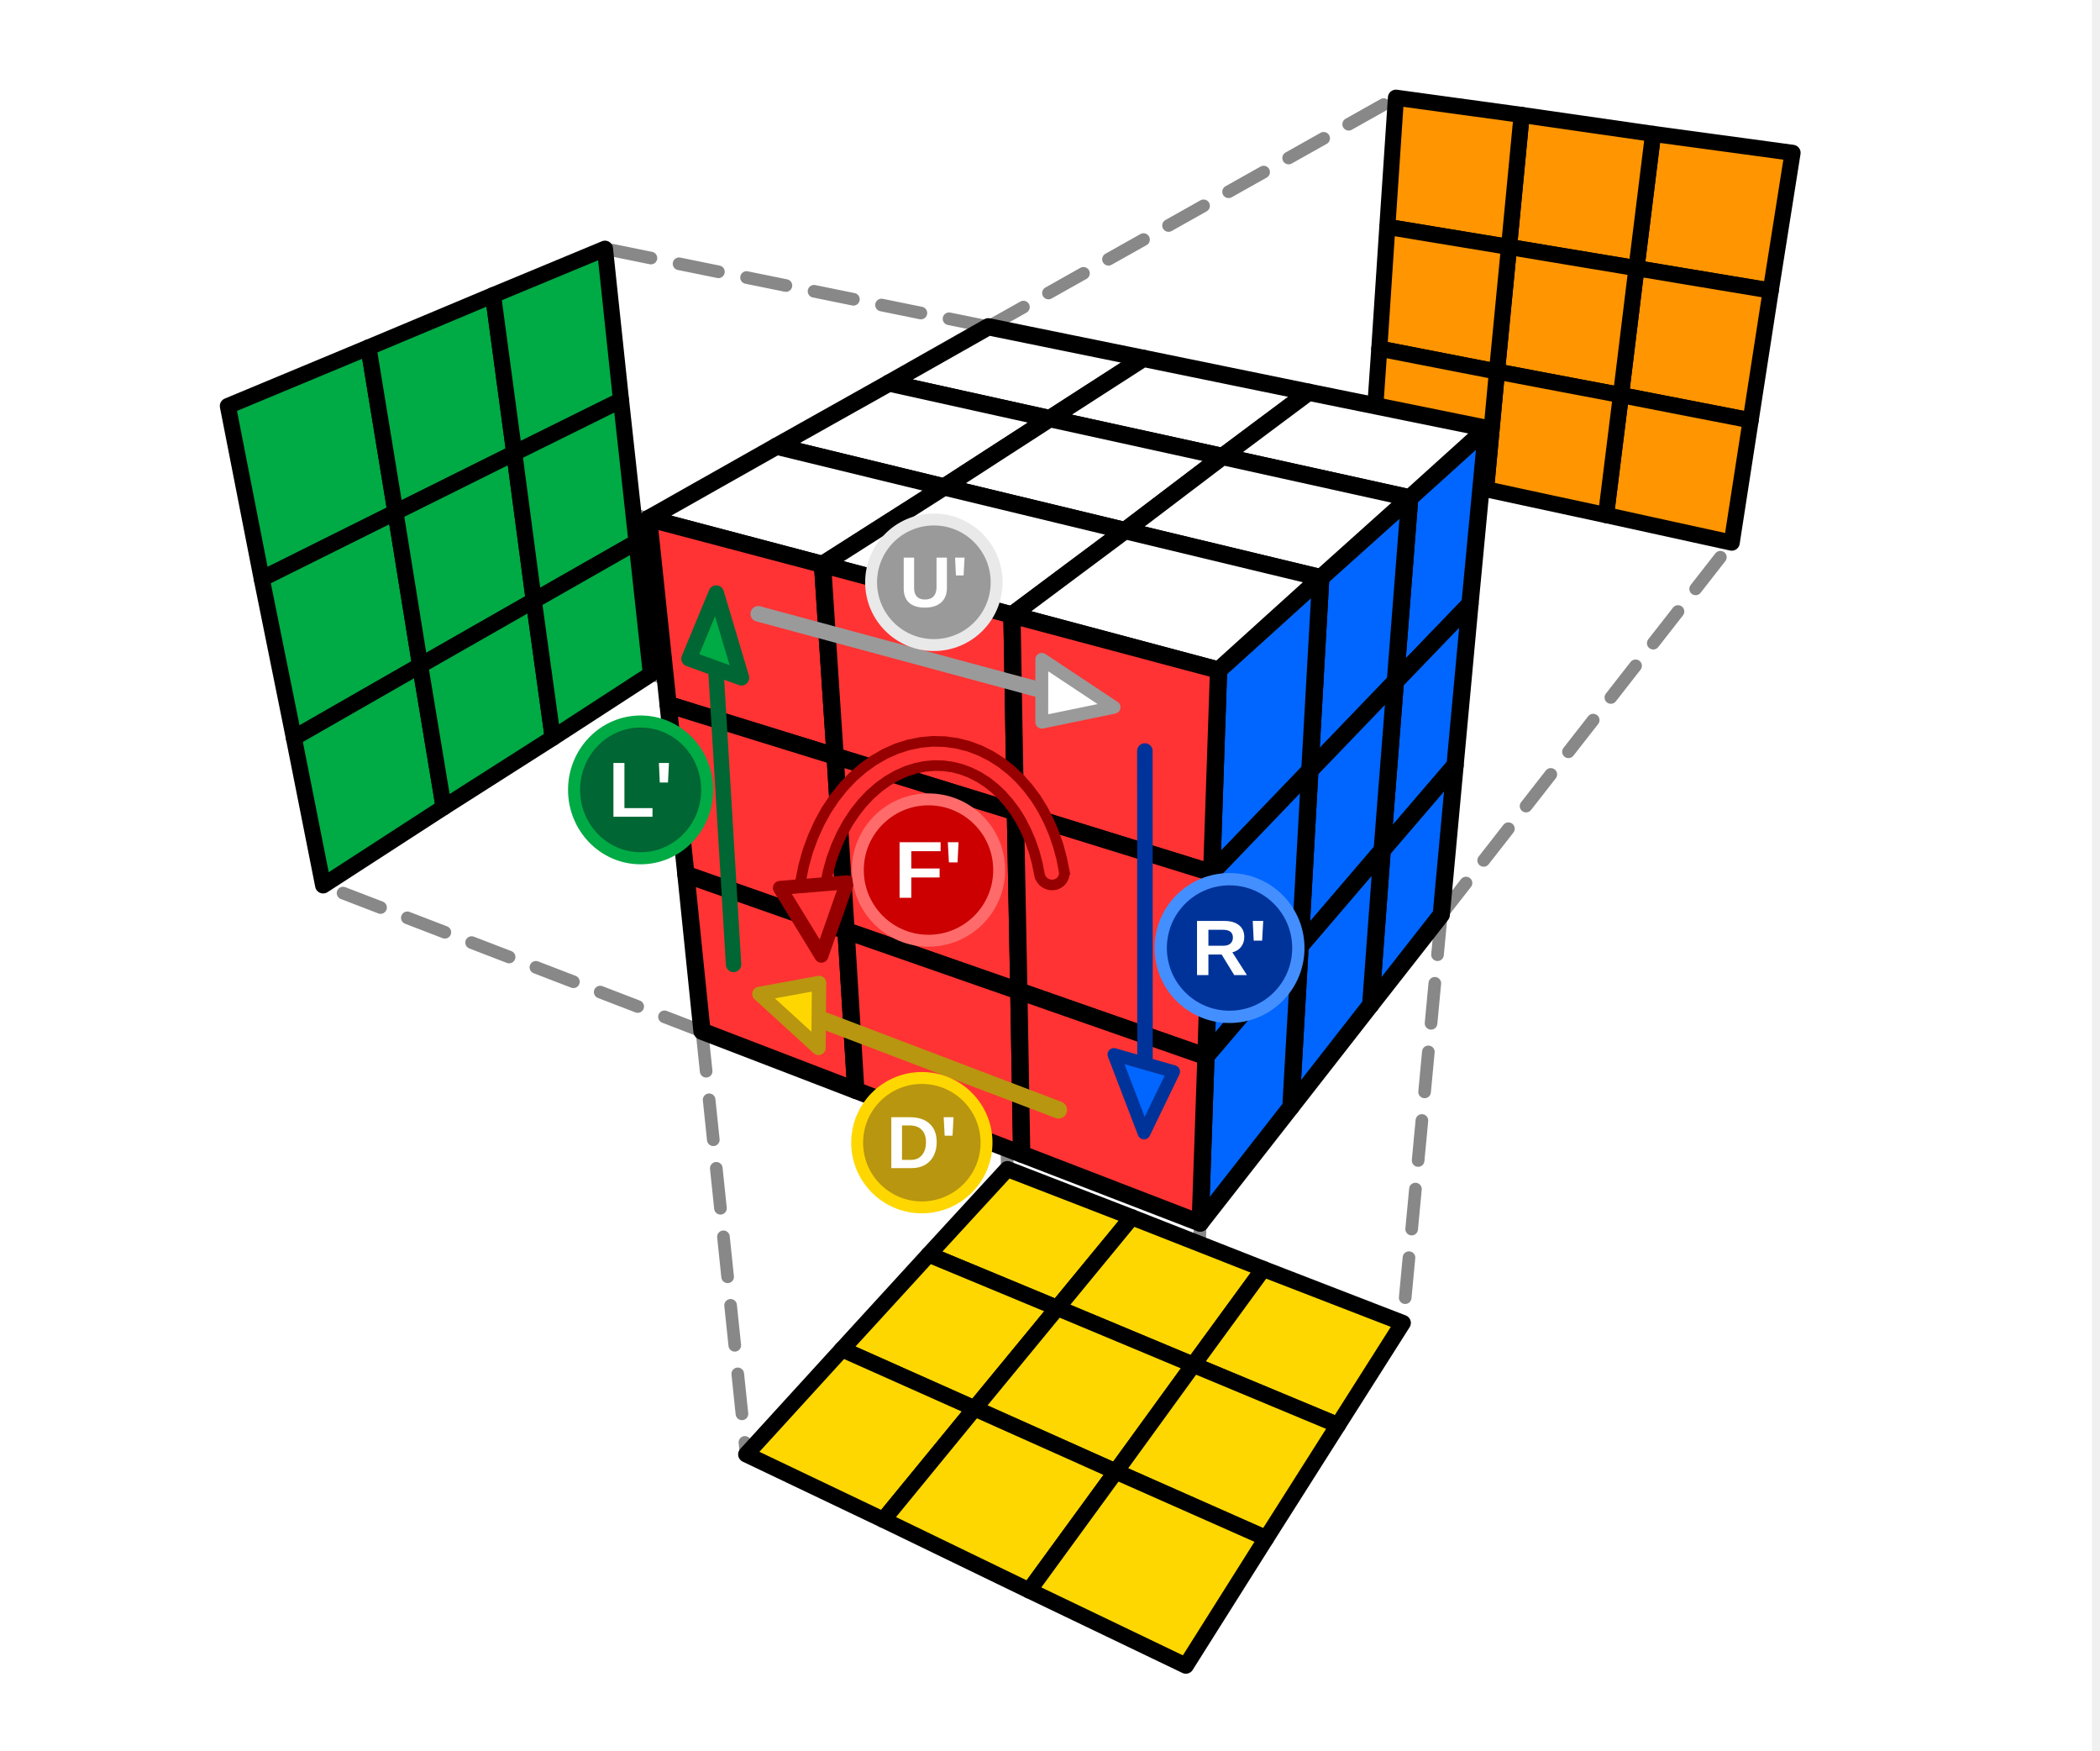
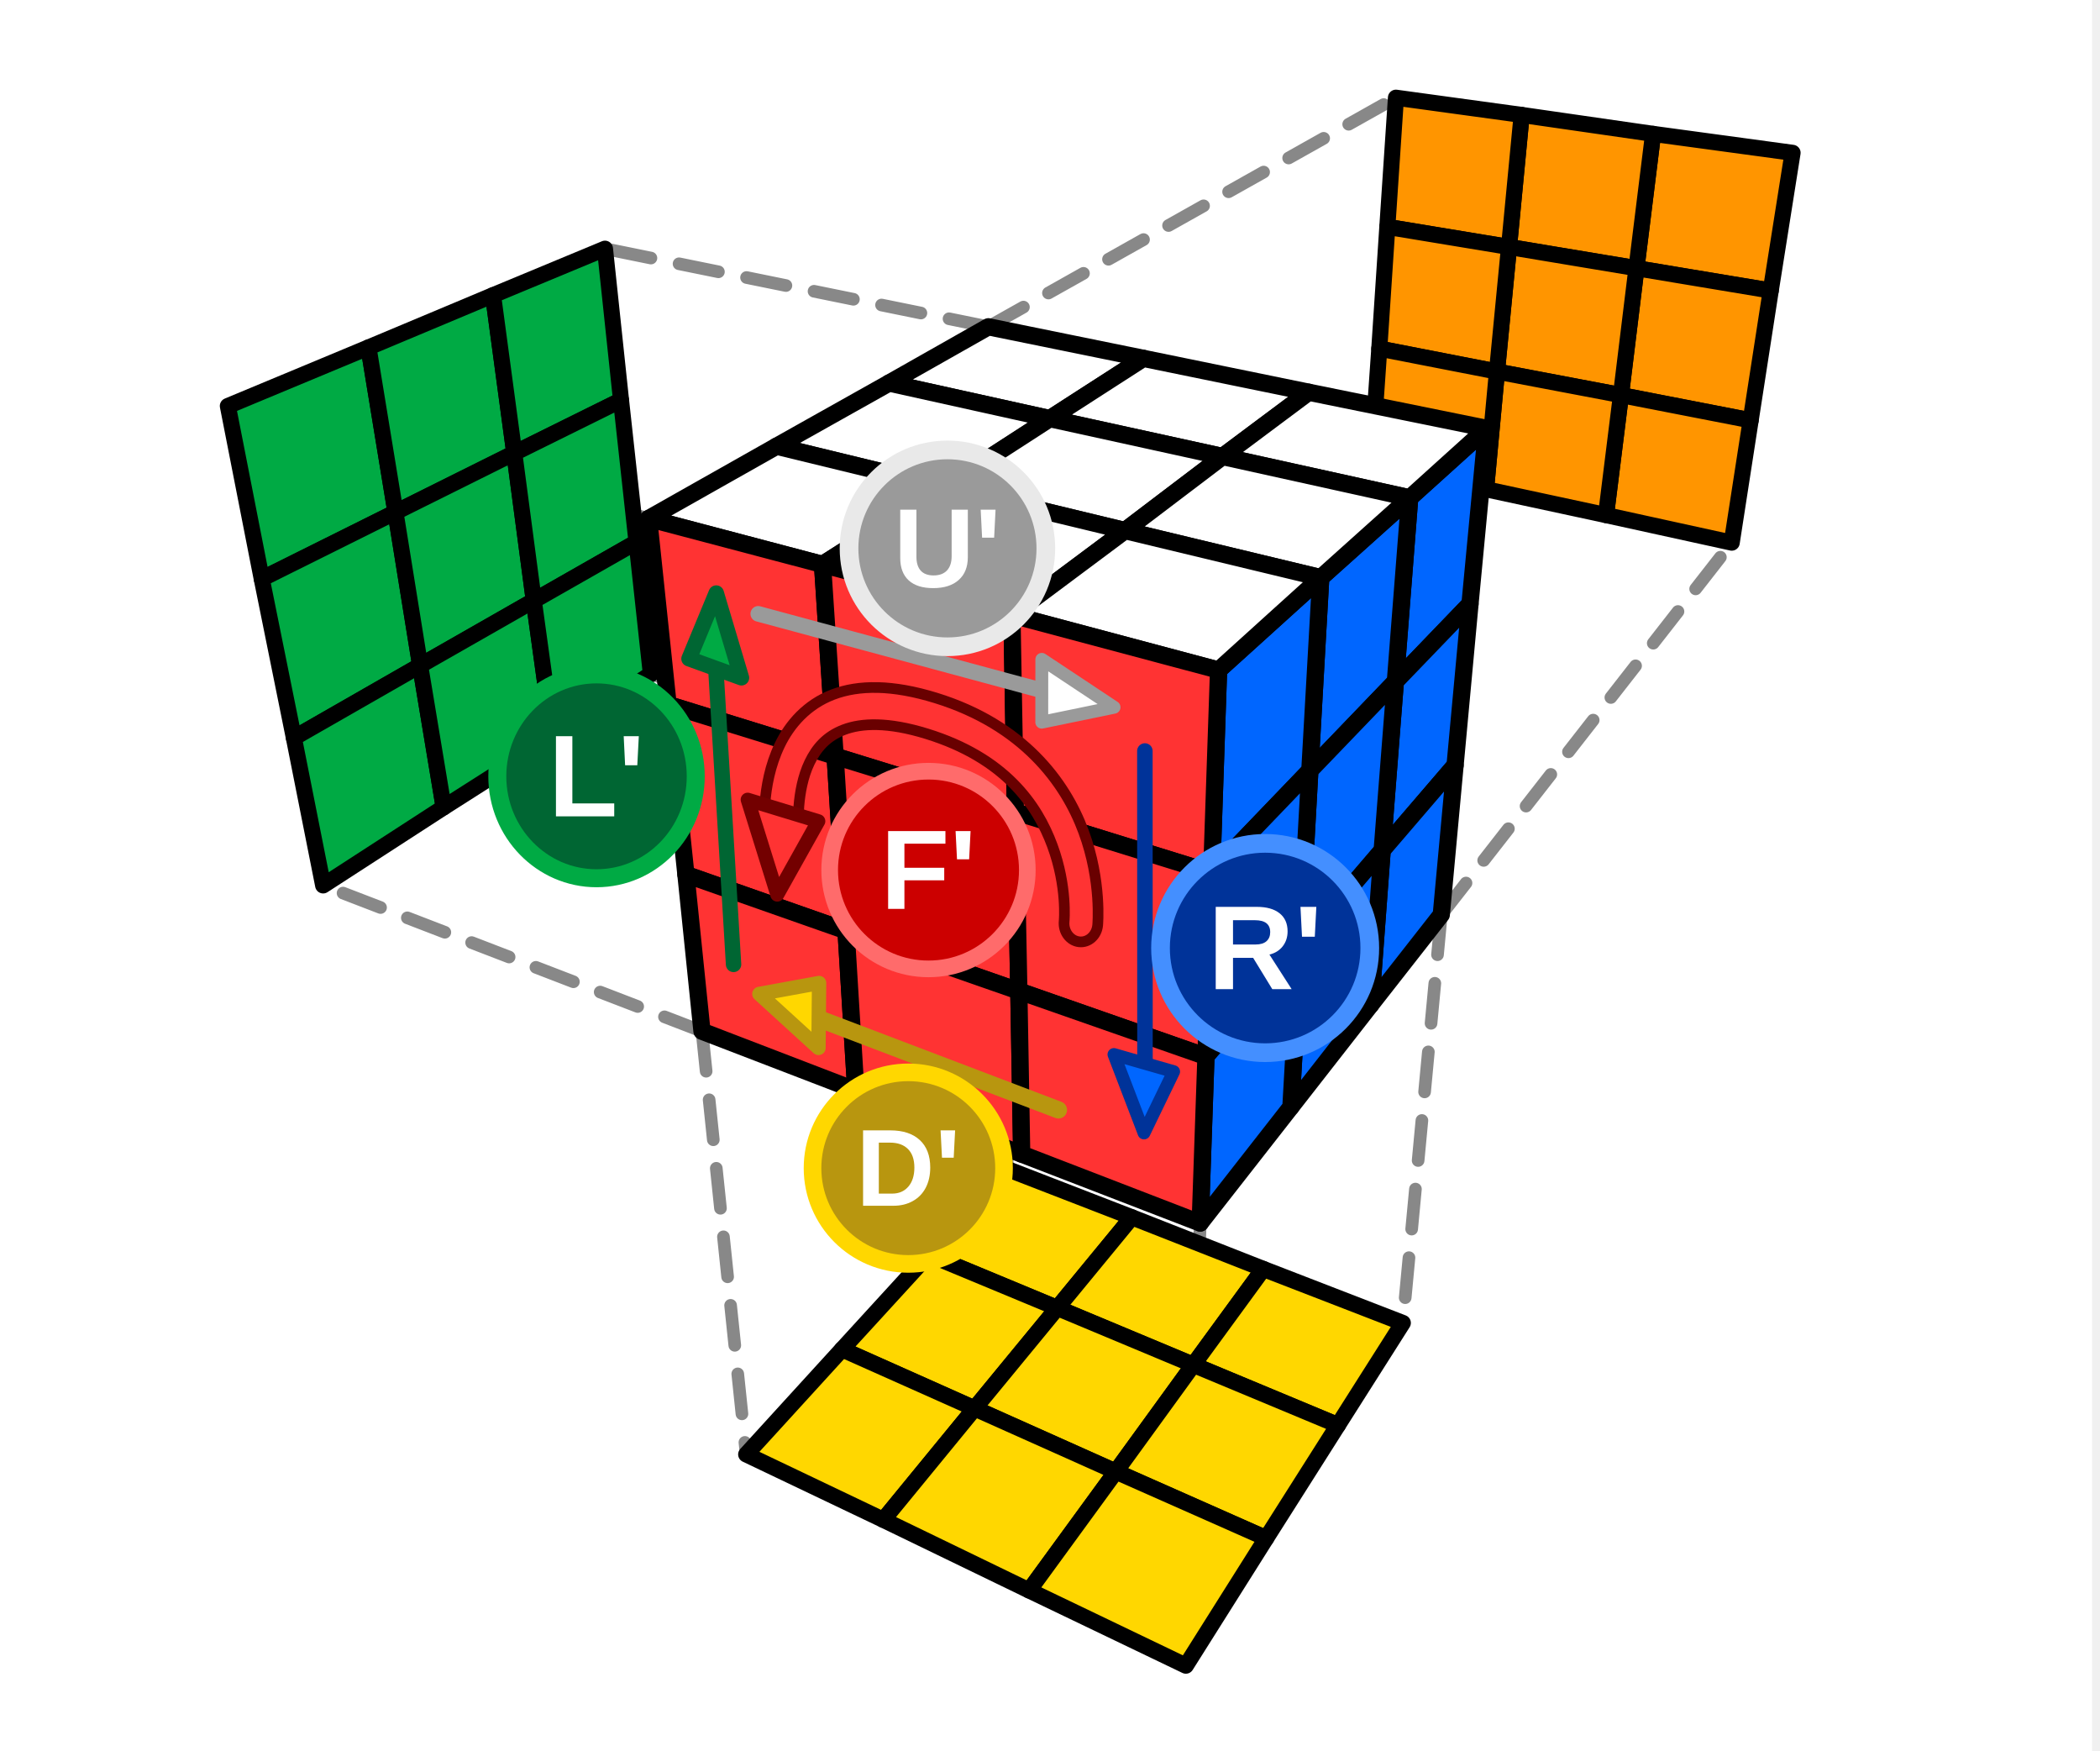
<svg xmlns="http://www.w3.org/2000/svg" width="300" height="250" viewBox="0 0 300 250" version="1.1" id="svg92">
  <defs id="defs92" />
  <rect style="fill:#ffffff;fill-opacity:1;stroke:none;stroke-width:1.724;stroke-dasharray:none;stroke-opacity:1" id="rect93" width="300.232" height="251.564" x="-1.371" y="-1.371" />
  <g transform="matrix(82,0,0,82,155.0582,105.2184)" style="stroke:#000000;stroke-width:0.028;stroke-linecap:round;stroke-linejoin:round" id="g66">
    <line x1="-0.761" y1="-0.38" x2="-1.494" y2="-0.576" stroke="#888888" stroke-width="0.022" stroke-dasharray="0.07, 0.05" stroke-linecap="round" id="line2" />
    <line x1="-0.169" y1="-0.714" x2="-0.837" y2="-0.85" stroke="#888888" stroke-width="0.022" stroke-dasharray="0.07, 0.05" stroke-linecap="round" id="line3" />
    <line x1="-0.668" y1="0.513" x2="-1.328" y2="0.259" stroke="#888888" stroke-width="0.022" stroke-dasharray="0.07, 0.05" stroke-linecap="round" id="line4" />
    <line x1="-0.151" y1="0.076" x2="-0.757" y2="-0.109" stroke="#888888" stroke-width="0.022" stroke-dasharray="0.07, 0.05" stroke-linecap="round" id="line5" />
    <line x1="-0.668" y1="0.513" x2="-0.591" y2="1.25" stroke="#888888" stroke-width="0.022" stroke-dasharray="0.07, 0.05" stroke-linecap="round" id="line6" />
    <line x1="0.2" y1="0.847" x2="0.175" y2="1.618" stroke="#888888" stroke-width="0.022" stroke-dasharray="0.07, 0.05" stroke-linecap="round" id="line7" />
    <line x1="-0.151" y1="0.076" x2="-0.136" y2="0.753" stroke="#888888" stroke-width="0.022" stroke-dasharray="0.07, 0.05" stroke-linecap="round" id="line8" />
    <line x1="0.62" y1="0.31" x2="0.553" y2="1.021" stroke="#888888" stroke-width="0.022" stroke-dasharray="0.07, 0.05" stroke-linecap="round" id="line9" />
    <line x1="-0.151" y1="0.076" x2="0.498" y2="-0.474" stroke="#888888" stroke-width="0.022" stroke-dasharray="0.07, 0.05" stroke-linecap="round" id="line10" />
    <line x1="0.62" y1="0.31" x2="1.126" y2="-0.338" stroke="#888888" stroke-width="0.022" stroke-dasharray="0.07, 0.05" stroke-linecap="round" id="line11" />
    <line x1="-0.169" y1="-0.714" x2="0.541" y2="-1.113" stroke="#888888" stroke-width="0.022" stroke-dasharray="0.07, 0.05" stroke-linecap="round" id="line12" />
    <line x1="0.699" y1="-0.537" x2="1.232" y2="-1.017" stroke="#888888" stroke-width="0.022" stroke-dasharray="0.07, 0.05" stroke-linecap="round" id="line13" />
    <polygon fill="#00aa44" stroke="#000000" points="-1.435,-0.275 -1.494,-0.576 -1.249,-0.678 -1.202,-0.391 " id="polygon13" />
    <polygon fill="#00aa44" stroke="#000000" points="-1.202,-0.391 -1.249,-0.678 -1.032,-0.769 -0.995,-0.494 " id="polygon14" />
    <polygon fill="#00aa44" stroke="#000000" points="-0.995,-0.494 -1.032,-0.769 -0.837,-0.85 -0.809,-0.586 " id="polygon15" />
    <polygon fill="#00aa44" stroke="#000000" points="-1.379,0.002 -1.435,-0.275 -1.202,-0.391 -1.159,-0.124 " id="polygon16" />
    <polygon fill="#00aa44" stroke="#000000" points="-1.159,-0.124 -1.202,-0.391 -0.995,-0.494 -0.961,-0.237 " id="polygon17" />
    <polygon fill="#00aa44" stroke="#000000" points="-0.961,-0.237 -0.995,-0.494 -0.809,-0.586 -0.782,-0.339 " id="polygon18" />
    <polygon fill="#00aa44" stroke="#000000" points="-1.328,0.259 -1.379,0.002 -1.159,-0.124 -1.118,0.123 " id="polygon19" />
    <polygon fill="#00aa44" stroke="#000000" points="-1.118,0.123 -1.159,-0.124 -0.961,-0.237 -0.928,0.002 " id="polygon20" />
    <polygon fill="#00aa44" stroke="#000000" points="-0.928,0.002 -0.961,-0.237 -0.782,-0.339 -0.757,-0.109 " id="polygon21" />
    <polygon fill="#ffd700" stroke="#000000" points="-0.273,0.902 -0.136,0.753 0.081,0.837 -0.049,0.995 " id="polygon22" />
    <polygon fill="#ffd700" stroke="#000000" points="-0.049,0.995 0.081,0.837 0.31,0.927 0.188,1.094 " id="polygon23" />
    <polygon fill="#ffd700" stroke="#000000" points="0.188,1.094 0.31,0.927 0.553,1.021 0.44,1.199 " id="polygon24" />
    <polygon fill="#ffd700" stroke="#000000" points="-0.424,1.067 -0.273,0.902 -0.049,0.995 -0.193,1.17 " id="polygon25" />
    <polygon fill="#ffd700" stroke="#000000" points="-0.193,1.17 -0.049,0.995 0.188,1.094 0.053,1.28 " id="polygon26" />
    <polygon fill="#ffd700" stroke="#000000" points="0.053,1.28 0.188,1.094 0.44,1.199 0.315,1.396 " id="polygon27" />
    <polygon fill="#ffd700" stroke="#000000" points="-0.591,1.25 -0.424,1.067 -0.193,1.17 -0.352,1.364 " id="polygon28" />
    <polygon fill="#ffd700" stroke="#000000" points="-0.352,1.364 -0.193,1.17 0.053,1.28 -0.098,1.487 " id="polygon29" />
    <polygon fill="#ffd700" stroke="#000000" points="-0.098,1.487 0.053,1.28 0.315,1.396 0.175,1.618 " id="polygon30" />
    <polygon fill="#ff9500" stroke="#000000" points="1.194,-0.777 1.232,-1.017 0.989,-1.05 0.96,-0.816 " id="polygon31" />
    <polygon fill="#ff9500" stroke="#000000" points="0.96,-0.816 0.989,-1.05 0.76,-1.083 0.738,-0.853 " id="polygon32" />
    <polygon fill="#ff9500" stroke="#000000" points="0.738,-0.853 0.76,-1.083 0.541,-1.113 0.526,-0.888 " id="polygon33" />
    <polygon fill="#ff9500" stroke="#000000" points="1.159,-0.551 1.194,-0.777 0.96,-0.816 0.933,-0.595 " id="polygon34" />
    <polygon fill="#ff9500" stroke="#000000" points="0.933,-0.595 0.96,-0.816 0.738,-0.853 0.717,-0.636 " id="polygon35" />
    <polygon fill="#ff9500" stroke="#000000" points="0.717,-0.636 0.738,-0.853 0.526,-0.888 0.512,-0.676 " id="polygon36" />
    <polygon fill="#ff9500" stroke="#000000" points="1.126,-0.338 1.159,-0.551 0.933,-0.595 0.907,-0.386 " id="polygon37" />
    <polygon fill="#ff9500" stroke="#000000" points="0.907,-0.386 0.933,-0.595 0.717,-0.636 0.698,-0.431 " id="polygon38" />
    <polygon fill="#ff9500" stroke="#000000" points="0.698,-0.431 0.717,-0.636 0.512,-0.676 0.498,-0.474 " id="polygon39" />
    <polygon fill="#0066ff" stroke="#000000" stroke-width="0.03" points="0.67,-0.231 0.699,-0.537 0.565,-0.416 0.54,-0.096 " id="polygon40" />
    <polygon fill="#0066ff" stroke="#000000" stroke-width="0.03" points="0.54,-0.096 0.565,-0.416 0.41,-0.277 0.391,0.059 " id="polygon41" />
    <polygon fill="#0066ff" stroke="#000000" stroke-width="0.03" points="0.391,0.059 0.41,-0.277 0.232,-0.116 0.22,0.237 " id="polygon42" />
    <polygon fill="#0066ff" stroke="#000000" stroke-width="0.03" points="0.644,0.05 0.67,-0.231 0.54,-0.096 0.517,0.198 " id="polygon43" />
    <polygon fill="#0066ff" stroke="#000000" stroke-width="0.03" points="0.517,0.198 0.54,-0.096 0.391,0.059 0.374,0.365 " id="polygon44" />
    <polygon fill="#0066ff" stroke="#000000" stroke-width="0.03" points="0.374,0.365 0.391,0.059 0.22,0.237 0.21,0.557 " id="polygon45" />
    <polygon fill="#0066ff" stroke="#000000" stroke-width="0.03" points="0.62,0.31 0.644,0.05 0.517,0.198 0.497,0.467 " id="polygon46" />
    <polygon fill="#0066ff" stroke="#000000" stroke-width="0.03" points="0.497,0.467 0.517,0.198 0.374,0.365 0.358,0.645 " id="polygon47" />
    <polygon fill="#0066ff" stroke="#000000" stroke-width="0.03" points="0.358,0.645 0.374,0.365 0.21,0.557 0.2,0.847 " id="polygon48" />
    <polygon fill="#ffffff" stroke="#000000" stroke-width="0.03" points="-0.342,-0.616 -0.169,-0.714 0.101,-0.659 -0.062,-0.554 " id="polygon49" />
    <polygon fill="#ffffff" stroke="#000000" stroke-width="0.03" points="-0.062,-0.554 0.101,-0.659 0.389,-0.6 0.239,-0.488 " id="polygon50" />
    <polygon fill="#ffffff" stroke="#000000" stroke-width="0.03" points="0.239,-0.488 0.389,-0.6 0.699,-0.537 0.565,-0.416 " id="polygon51" />
    <polygon fill="#ffffff" stroke="#000000" stroke-width="0.03" points="-0.538,-0.506 -0.342,-0.616 -0.062,-0.554 -0.246,-0.435 " id="polygon52" />
    <polygon fill="#ffffff" stroke="#000000" stroke-width="0.03" points="-0.246,-0.435 -0.062,-0.554 0.239,-0.488 0.069,-0.359 " id="polygon53" />
    <polygon fill="#ffffff" stroke="#000000" stroke-width="0.03" points="0.069,-0.359 0.239,-0.488 0.565,-0.416 0.41,-0.277 " id="polygon54" />
    <polygon fill="#ffffff" stroke="#000000" stroke-width="0.03" points="-0.761,-0.38 -0.538,-0.506 -0.246,-0.435 -0.458,-0.3 " id="polygon55" />
    <polygon fill="#ffffff" stroke="#000000" stroke-width="0.03" points="-0.458,-0.3 -0.246,-0.435 0.069,-0.359 -0.128,-0.212 " id="polygon56" />
    <polygon fill="#ffffff" stroke="#000000" stroke-width="0.03" points="-0.128,-0.212 0.069,-0.359 0.41,-0.277 0.232,-0.116 " id="polygon57" />
    <polygon fill="#ff3333" stroke="#000000" stroke-width="0.03" points="-0.727,-0.056 -0.761,-0.38 -0.458,-0.3 -0.436,0.034 " id="polygon58" />
    <polygon fill="#ff3333" stroke="#000000" stroke-width="0.03" points="-0.436,0.034 -0.458,-0.3 -0.128,-0.212 -0.122,0.131 " id="polygon59" />
    <polygon fill="#ff3333" stroke="#000000" stroke-width="0.03" points="-0.122,0.131 -0.128,-0.212 0.232,-0.116 0.22,0.237 " id="polygon60" />
    <polygon fill="#ff3333" stroke="#000000" stroke-width="0.03" points="-0.696,0.24 -0.727,-0.056 -0.436,0.034 -0.417,0.338 " id="polygon61" />
    <polygon fill="#ff3333" stroke="#000000" stroke-width="0.03" points="-0.417,0.338 -0.436,0.034 -0.122,0.131 -0.116,0.443 " id="polygon62" />
    <polygon fill="#ff3333" stroke="#000000" stroke-width="0.03" points="-0.116,0.443 -0.122,0.131 0.22,0.237 0.21,0.557 " id="polygon63" />
    <polygon fill="#ff3333" stroke="#000000" stroke-width="0.03" points="-0.668,0.513 -0.696,0.24 -0.417,0.338 -0.4,0.616 " id="polygon64" />
    <polygon fill="#ff3333" stroke="#000000" stroke-width="0.03" points="-0.4,0.616 -0.417,0.338 -0.116,0.443 -0.111,0.727 " id="polygon65" />
    <polygon fill="#ff3333" stroke="#000000" stroke-width="0.03" points="-0.111,0.727 -0.116,0.443 0.21,0.557 0.2,0.847 " id="polygon66" />
    <path style="fill:#595959;fill-opacity:1;stroke:#b8960f;stroke-width:0.03;stroke-dasharray:none;stroke-opacity:1" d="M -0.047,0.65 -0.528,0.467" id="path1-5" />
    <path id="polygon68-6" style="fill:#ffd700;fill-opacity:1;stroke:#b8960f;stroke-width:0.025;stroke-dasharray:none;stroke-opacity:1" d="m -0.465,0.542 0.001,-0.113 -0.104,0.019 z" />
  </g>
  <path style="fill:#595959;fill-opacity:1;stroke:#9a9a9a;stroke-width:2.227;stroke-linecap:round;stroke-dasharray:none;stroke-opacity:1" d="m 153.085,99.752 -44.763,-12.083" id="path1" />
  <path id="polygon68" style="fill:#ffffff;fill-opacity:1;stroke:#9a9a9a;stroke-width:1.838;stroke-linecap:round;stroke-linejoin:round;stroke-dasharray:none;stroke-opacity:1" d="m 148.823,103.142 0.009,-8.971 10.318,6.842 z" />
  <path style="fill:#595959;fill-opacity:1;stroke:#003399;stroke-width:2.215;stroke-linecap:round;stroke-dasharray:none;stroke-opacity:1" d="m 163.57,154.258 -0.016,-46.999" id="path1-6" />
  <path id="polygon68-75" style="fill:#0066ff;fill-opacity:1;stroke:#003399;stroke-width:1.827;stroke-linecap:round;stroke-linejoin:round;stroke-dasharray:none;stroke-opacity:1" d="m 159.132,150.602 8.533,2.448 -4.236,8.765 z" />
  <path style="fill:#595959;fill-opacity:1;stroke:#006633;stroke-width:2.2;stroke-linecap:round;stroke-dasharray:none;stroke-opacity:1" d="m 104.794,137.739 -2.487,-41.428" id="path1-6-9" />
  <path id="polygon68-75-1" style="fill:#00aa44;fill-opacity:1;stroke:#006633;stroke-width:2.212;stroke-linecap:round;stroke-linejoin:round;stroke-dasharray:none;stroke-opacity:1" d="m 98.434,94.082 7.488,2.717 L 102.32,84.706 Z" />
-   <path style="baseline-shift:baseline;display:inline;overflow:visible;opacity:1;fill:#ff3333;fill-opacity:1;stroke:#960000;stroke-width:1.516;stroke-linecap:round;stroke-dasharray:none;stroke-opacity:1;enable-background:accumulate;stop-color:#000000;stop-opacity:1" d="m 152.017,124.374 -0.364,-1.817 -0.495,-1.837 -0.625,-1.791 -0.739,-1.71 -0.846,-1.639 -0.97,-1.562 -1.082,-1.446 -1.184,-1.348 -1.286,-1.218 -1.387,-1.092 -1.473,-0.934 -1.548,-0.778 -1.619,-0.613 -1.675,-0.425 -1.709,-0.241 -1.74,-0.047 -1.755,0.157 -1.729,0.354 -1.71,0.547 -1.677,0.749 -1.609,0.929 -1.537,1.101 -1.466,1.282 -1.365,1.442 -1.253,1.584 -1.147,1.728 -1.009,1.846 -0.88,1.949 -0.746,2.036 -0.59,2.117 -0.434,2.171 -0.275,2.142 a 1.79,1.72 17.844 0 0 1.549,1.961 1.79,1.72 17.844 0 0 1.991,-1.457 l 0.26,-2.029 0.386,-1.937 0.522,-1.872 0.658,-1.8 0.778,-1.721 0.881,-1.61 0.991,-1.492 1.073,-1.358 1.152,-1.218 1.22,-1.067 1.264,-0.906 1.304,-0.753 1.332,-0.594 1.336,-0.428 1.34,-0.274 1.338,-0.12 1.317,0.036 1.302,0.184 1.272,0.322 1.242,0.471 1.213,0.61 1.158,0.733 1.107,0.873 1.044,0.988 0.98,1.118 0.905,1.208 0.815,1.315 0.726,1.406 0.642,1.487 0.543,1.556 0.433,1.608 0.342,1.707 a 1.79,1.72 17.844 0 0 2.09,1.411 1.79,1.72 17.844 0 0 1.411,-1.992 z" id="path70" />
-   <path id="polygon68-75-1-7" style="fill:#ff3333;fill-opacity:1;stroke:#960000;stroke-width:2;stroke-linecap:round;stroke-linejoin:round;stroke-dasharray:none;stroke-opacity:1" d="m 121.023,126.011 -9.608,0.803 5.926,9.683 z" />
-   <circle cx="133.41" cy="83.163" fill="#555555" stroke="#ffffff" stroke-width="1.601" id="circle68" r="8.966" style="fill:#9a9a9a;fill-opacity:1;stroke-width:1.701;stroke-dasharray:none;stroke:#e9e9e9;stroke-opacity:1" />
-   <circle cx="175.648" cy="135.398" r="9.831" fill="#003399" stroke="#ffffff" stroke-width="1.756" id="circle67" style="fill:#003399;fill-opacity:1;stroke-width:1.756;stroke-dasharray:none;stroke:#448fff;stroke-opacity:1" />
-   <text x="175.648" y="139.26" text-anchor="middle" font-family="Arial, sans-serif" font-size="11.236px" font-weight="bold" fill="#ffffff" id="text67" style="stroke-width:0.702">R'</text>
-   <text x="133.41" y="86.686" text-anchor="middle" font-family="Arial, sans-serif" font-size="10.247px" font-weight="bold" fill="#ffffff" id="text68" style="stroke-width:0.64">U'</text>
-   <circle cx="132.643" cy="124.261" r="10.094" fill="#cc0000" stroke="#ffffff" stroke-width="2.815" id="circle69" style="stroke-width:1.7;stroke-dasharray:none;stroke:#ff6b6b;stroke-opacity:1" />
-   <text x="132.643" y="128.227" text-anchor="middle" font-family="Arial, sans-serif" font-size="11.536px" font-weight="bold" fill="#ffffff" id="text69" style="stroke-width:0.721">F'</text>
-   <ellipse cx="91.519" cy="112.813" fill="#006633" stroke="#ffffff" stroke-width="3.224" id="circle70" rx="9.508" ry="9.765" style="stroke-width:1.724;stroke-dasharray:none;stroke:#00aa44;stroke-opacity:1" />
-   <text x="92.748" y="115.104" text-anchor="middle" font-family="Arial, sans-serif" font-size="11.012px" font-weight="bold" fill="#ffffff" id="text70" style="stroke-width:0.688" transform="scale(0.9867509,1.013427)">L'</text>
-   <circle cx="131.692" cy="163.199" r="9.241" fill="#b8960f" stroke="#ffffff" stroke-width="2.72" id="circle71" style="stroke-width:1.7;stroke-dasharray:none;stroke:#ffd700;stroke-opacity:1" />
-   <text x="131.692" y="166.829" text-anchor="middle" font-family="Arial, sans-serif" font-size="10.561px" font-weight="bold" fill="#ffffff" id="text71" style="stroke-width:0.66">D'</text>
+   <path style="baseline-shift:baseline;display:inline;overflow:visible;opacity:1;fill:#ff3333;fill-opacity:1;stroke:#690000;stroke-width:1.527;stroke-linecap:round;stroke-linejoin:round;stroke-dasharray:none;stroke-opacity:1;enable-background:accumulate;stop-color:#000000;stop-opacity:1" d="m 125.401,98.194 c -2.44,-0.058 -4.567,0.301 -6.423,1.008 -3.712,1.414 -6.165,4.252 -7.583,7.198 -2.836,5.893 -2.113,12.384 -2.113,12.384 a 2.409,2.655 0 0 0 2.643,2.37 2.409,2.655 0 0 0 2.148,-2.914 c 0,0 -0.377,-5.287 1.578,-9.351 0.978,-2.032 2.393,-3.716 4.898,-4.67 2.505,-0.954 6.268,-1.144 11.845,0.579 11.15,3.446 15.778,10.115 17.943,15.987 2.166,5.872 1.681,10.795 1.681,10.795 a 2.409,2.655 0 0 0 2.134,2.926 2.409,2.655 0 0 0 2.656,-2.352 c 0,0 0.616,-6.249 -2.01,-13.369 -2.626,-7.119 -8.683,-15.262 -21.104,-19.101 -3.104,-0.959 -5.856,-1.433 -8.296,-1.491 z" id="path2" />
+   <path id="polygon68-75-1-7" style="fill:#ff3333;fill-opacity:1;stroke:#730000;stroke-width:2;stroke-linecap:round;stroke-linejoin:round;stroke-dasharray:none;stroke-opacity:1" d="m 116.903,117.286 -10.093,-3.074 4.229,13.56 z" />
+   <circle cx="135.348" cy="78.316" fill="#555555" stroke="#ffffff" stroke-width="1.601" id="circle68" r="14.057" style="fill:#9a9a9a;fill-opacity:1;stroke:#e9e9e9;stroke-width:2.667;stroke-dasharray:none;stroke-opacity:1" />
+   <circle cx="180.737" cy="135.398" r="14.948" fill="#003399" stroke="#ffffff" stroke-width="1.756" id="circle67" style="fill:#003399;fill-opacity:1;stroke:#448fff;stroke-width:2.67;stroke-dasharray:none;stroke-opacity:1" />
+   <text x="180.737" y="141.271" text-anchor="middle" font-family="Arial, sans-serif" font-size="17.084px" font-weight="bold" fill="#ffffff" id="text67" style="stroke-width:1.068">R'</text>
+   <text x="135.348" y="83.839" text-anchor="middle" font-family="Arial, sans-serif" font-size="16.065px" font-weight="bold" fill="#ffffff" id="text68" style="stroke-width:1.004">U'</text>
+   <circle cx="132.643" cy="124.261" r="14.117" fill="#cc0000" stroke="#ffffff" stroke-width="2.815" id="circle69" style="stroke:#ff6b6b;stroke-width:2.378;stroke-dasharray:none;stroke-opacity:1" />
+   <text x="132.643" y="129.807" text-anchor="middle" font-family="Arial, sans-serif" font-size="16.134px" font-weight="bold" fill="#ffffff" id="text69" style="stroke-width:1.008">F'</text>
+   <ellipse cx="85.218" cy="110.874" fill="#006633" stroke="#ffffff" stroke-width="3.224" id="circle70" rx="14.174" ry="14.558" style="stroke:#00aa44;stroke-width:2.57;stroke-dasharray:none;stroke-opacity:1" />
+   <text x="86.362" y="115.049" text-anchor="middle" font-family="Arial, sans-serif" font-size="16.417px" font-weight="bold" fill="#ffffff" id="text70" style="stroke-width:1.026" transform="scale(0.9867509,1.013427)">L'</text>
+   <circle cx="129.754" cy="166.834" r="13.679" fill="#b8960f" stroke="#ffffff" stroke-width="2.72" id="circle71" style="stroke:#ffd700;stroke-width:2.517;stroke-dasharray:none;stroke-opacity:1" />
+   <text x="129.754" y="172.208" text-anchor="middle" font-family="Arial, sans-serif" font-size="15.634px" font-weight="bold" fill="#ffffff" id="text71" style="stroke-width:0.977">D'</text>
</svg>
